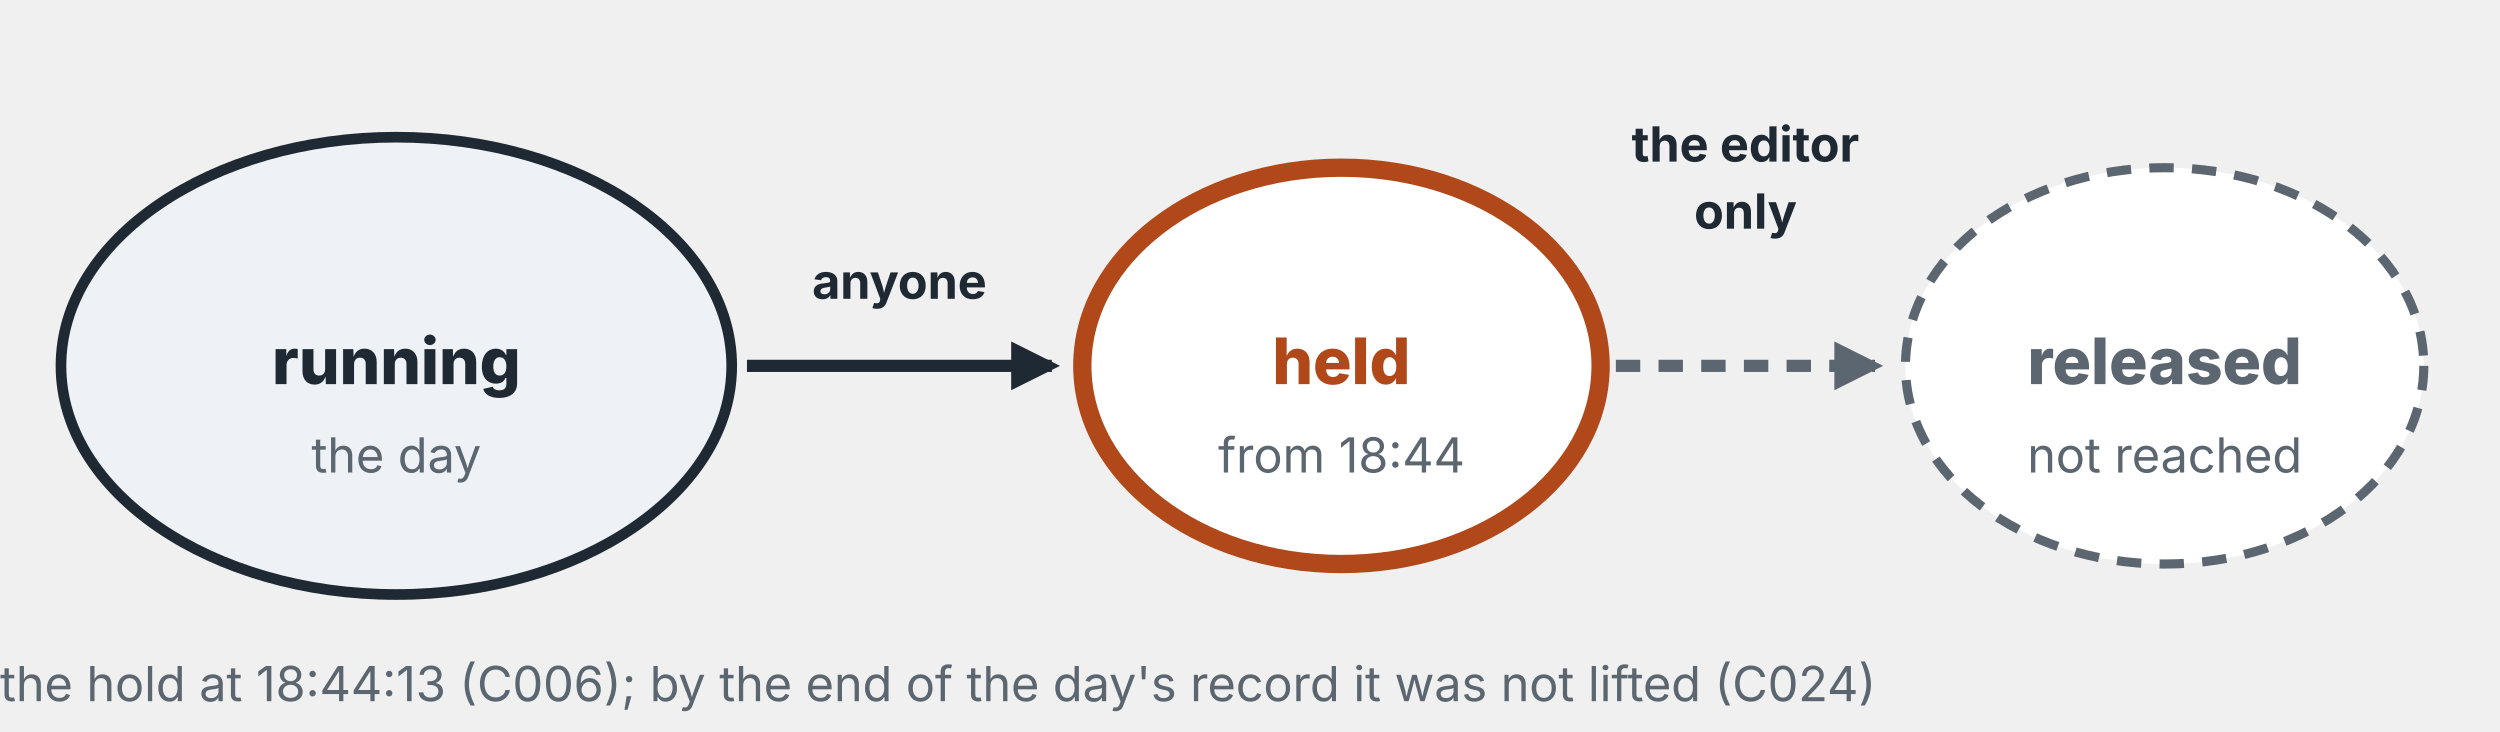
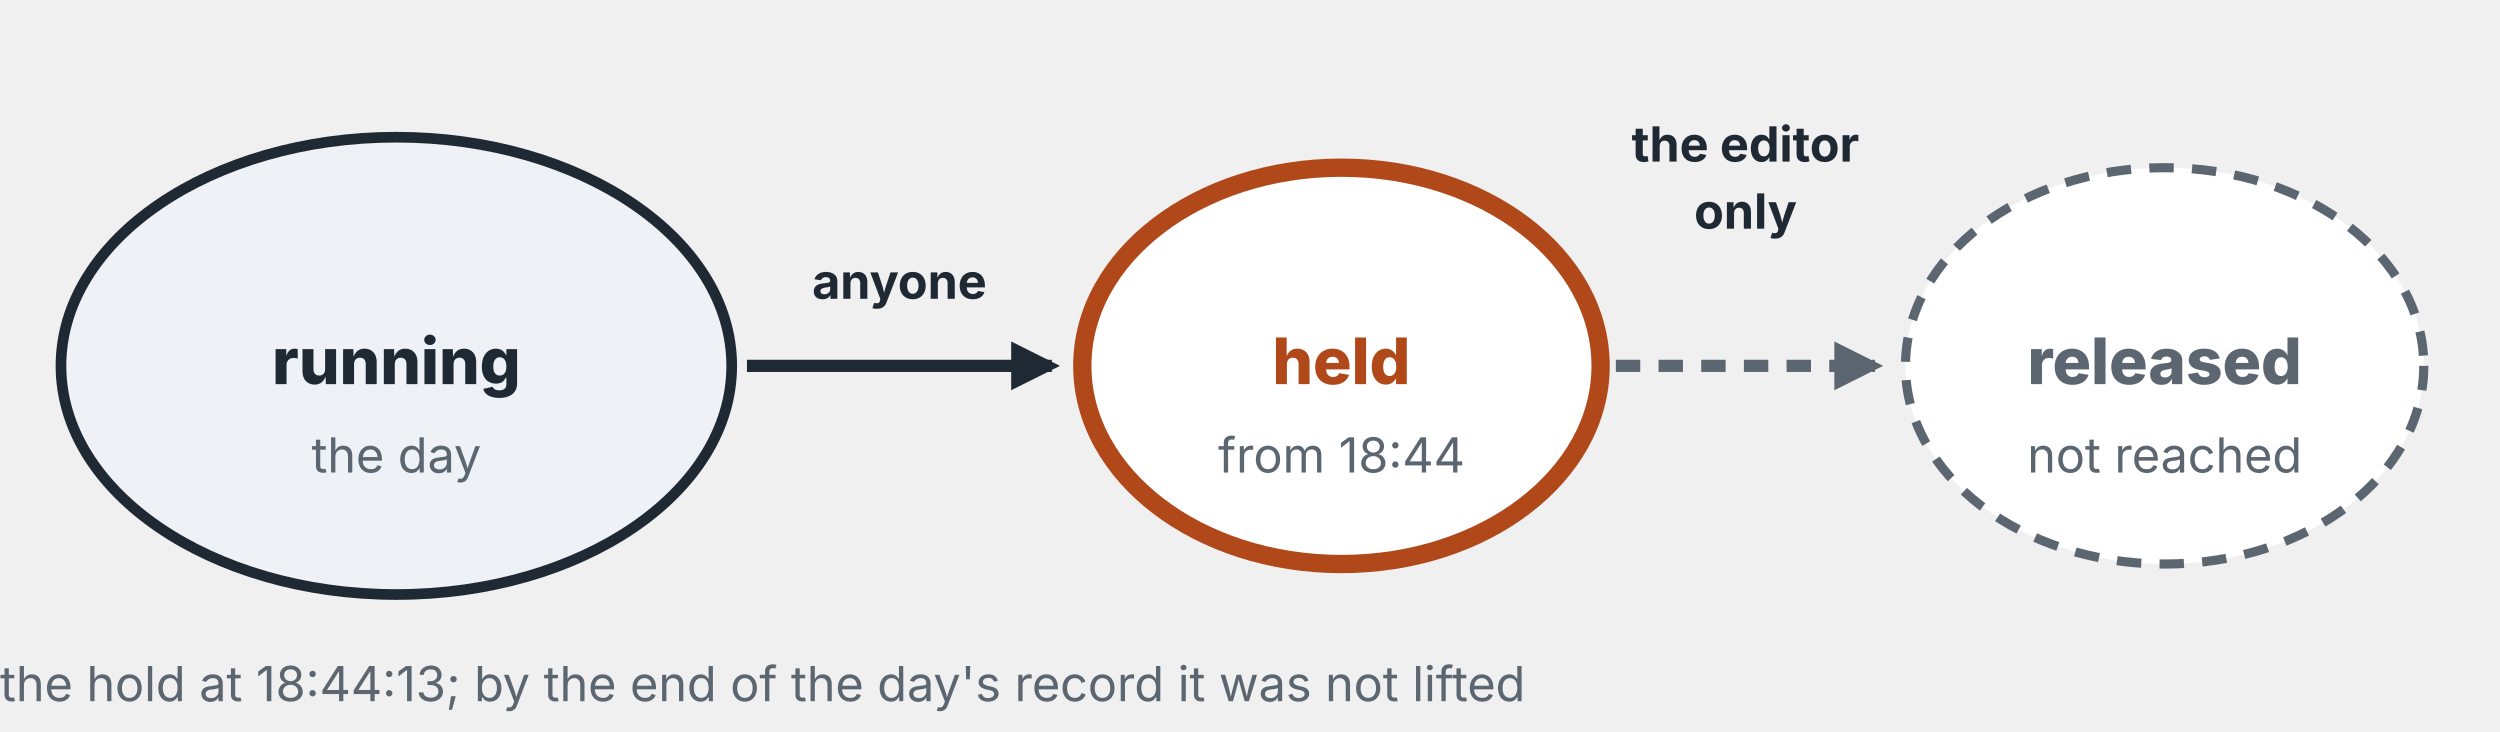
<svg xmlns="http://www.w3.org/2000/svg" width="164mm" height="48mm" viewBox="0 0 164 48" role="img" aria-label="The day as three states: running, held, released; anyone may hold, only the editor releases; released never reached">
  <defs>
    <marker id="s" viewBox="0 0 6 6" refX="5" refY="3" markerWidth="4" markerHeight="4" orient="auto">
      <path d="M0 0 L6 3 L0 6 z" fill="#1f2933" />
    </marker>
    <marker id="s2" viewBox="0 0 6 6" refX="5" refY="3" markerWidth="4" markerHeight="4" orient="auto">
      <path d="M0 0 L6 3 L0 6 z" fill="#5b6670" />
    </marker>
  </defs>
  <ellipse cx="26" cy="24" rx="22" ry="15" fill="#eef2f6" stroke="#1f2933" stroke-width=".7" />
  <text x="26.00" y="25.20" font-family="Inter, Helvetica, Arial, sans-serif" font-size="4.2" font-weight="800" fill="#1f2933" text-anchor="middle">running</text>
  <text x="26.00" y="31.00" font-family="Inter, Helvetica, Arial, sans-serif" font-size="3.18" font-weight="400" fill="#5b6670" text-anchor="middle">the day</text>
  <ellipse cx="88" cy="24" rx="17" ry="13" fill="#fff" stroke="#b0481a" stroke-width="1.2" />
  <text x="88.00" y="25.20" font-family="Inter, Helvetica, Arial, sans-serif" font-size="4.2" font-weight="800" fill="#b0481a" text-anchor="middle">held</text>
  <text x="88.00" y="31.00" font-family="Inter, Helvetica, Arial, sans-serif" font-size="3.18" font-weight="400" fill="#5b6670" text-anchor="middle">from 18:44</text>
  <ellipse cx="142" cy="24" rx="17" ry="13" fill="#fff" stroke="#5b6670" stroke-width=".6" stroke-dasharray="1.6 1.2" />
  <text x="142.00" y="25.20" font-family="Inter, Helvetica, Arial, sans-serif" font-size="4.2" font-weight="800" fill="#5b6670" text-anchor="middle">released</text>
  <text x="142.00" y="31.00" font-family="Inter, Helvetica, Arial, sans-serif" font-size="3.18" font-weight="400" fill="#5b6670" text-anchor="middle">not reached</text>
  <path d="M49 24 H69" stroke="#1f2933" stroke-width=".8" marker-end="url(#s)" />
  <text x="59.00" y="19.60" font-family="Inter, Helvetica, Arial, sans-serif" font-size="3.18" font-weight="700" fill="#1f2933" text-anchor="middle">anyone</text>
  <path d="M106 24 H123" stroke="#5b6670" stroke-width=".8" stroke-dasharray="1.6 1.2" marker-end="url(#s2)" />
  <text x="114.50" y="10.60" font-family="Inter, Helvetica, Arial, sans-serif" font-size="3.18" font-weight="700" fill="#1f2933" text-anchor="middle">the editor</text>
  <text x="114.50" y="15.00" font-family="Inter, Helvetica, Arial, sans-serif" font-size="3.18" font-weight="700" fill="#1f2933" text-anchor="middle">only</text>
-   <text x="0.00" y="46.00" font-family="Inter, Helvetica, Arial, sans-serif" font-size="3.18" font-weight="400" fill="#5b6670" text-anchor="start">the hold at 18:44:13 (C006); by the end of the day's record it was not lifted (C024)</text>
+   <text x="0.00" y="46.00" font-family="Inter, Helvetica, Arial, sans-serif" font-size="3.18" font-weight="400" fill="#5b6670" text-anchor="start">the hold at 18:44:13; by the end of the day's record it was not lifted</text>
</svg>
